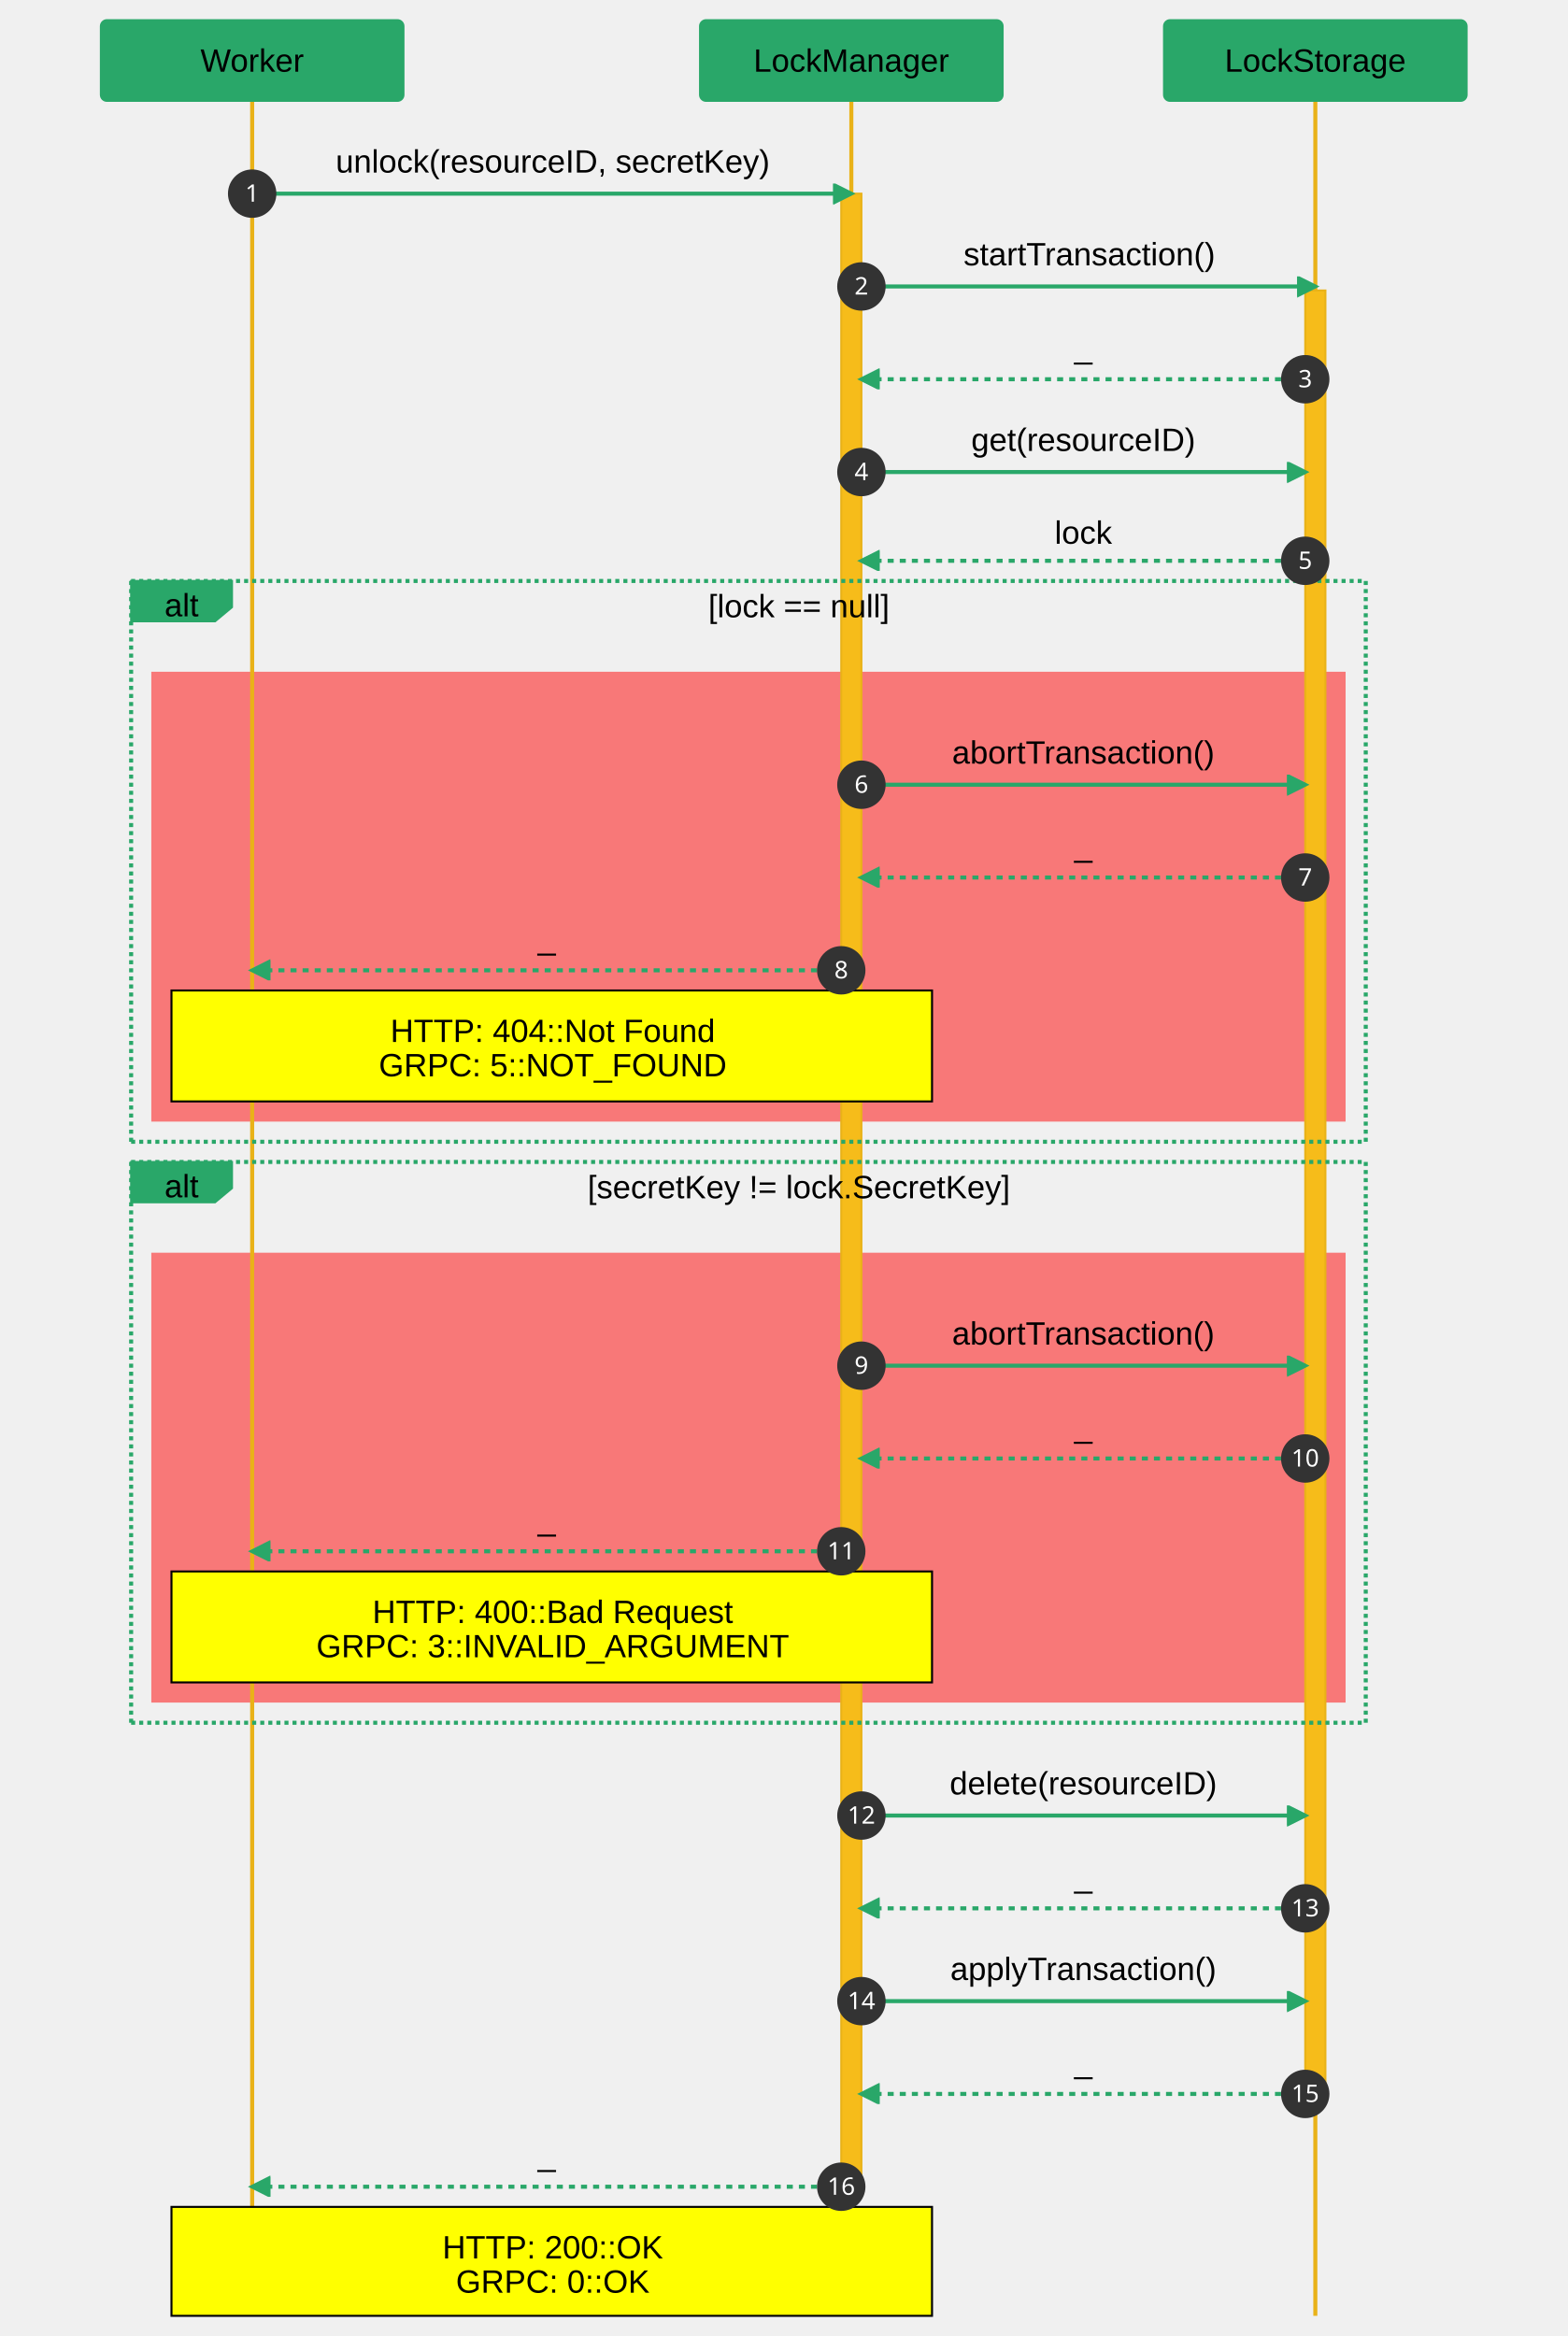
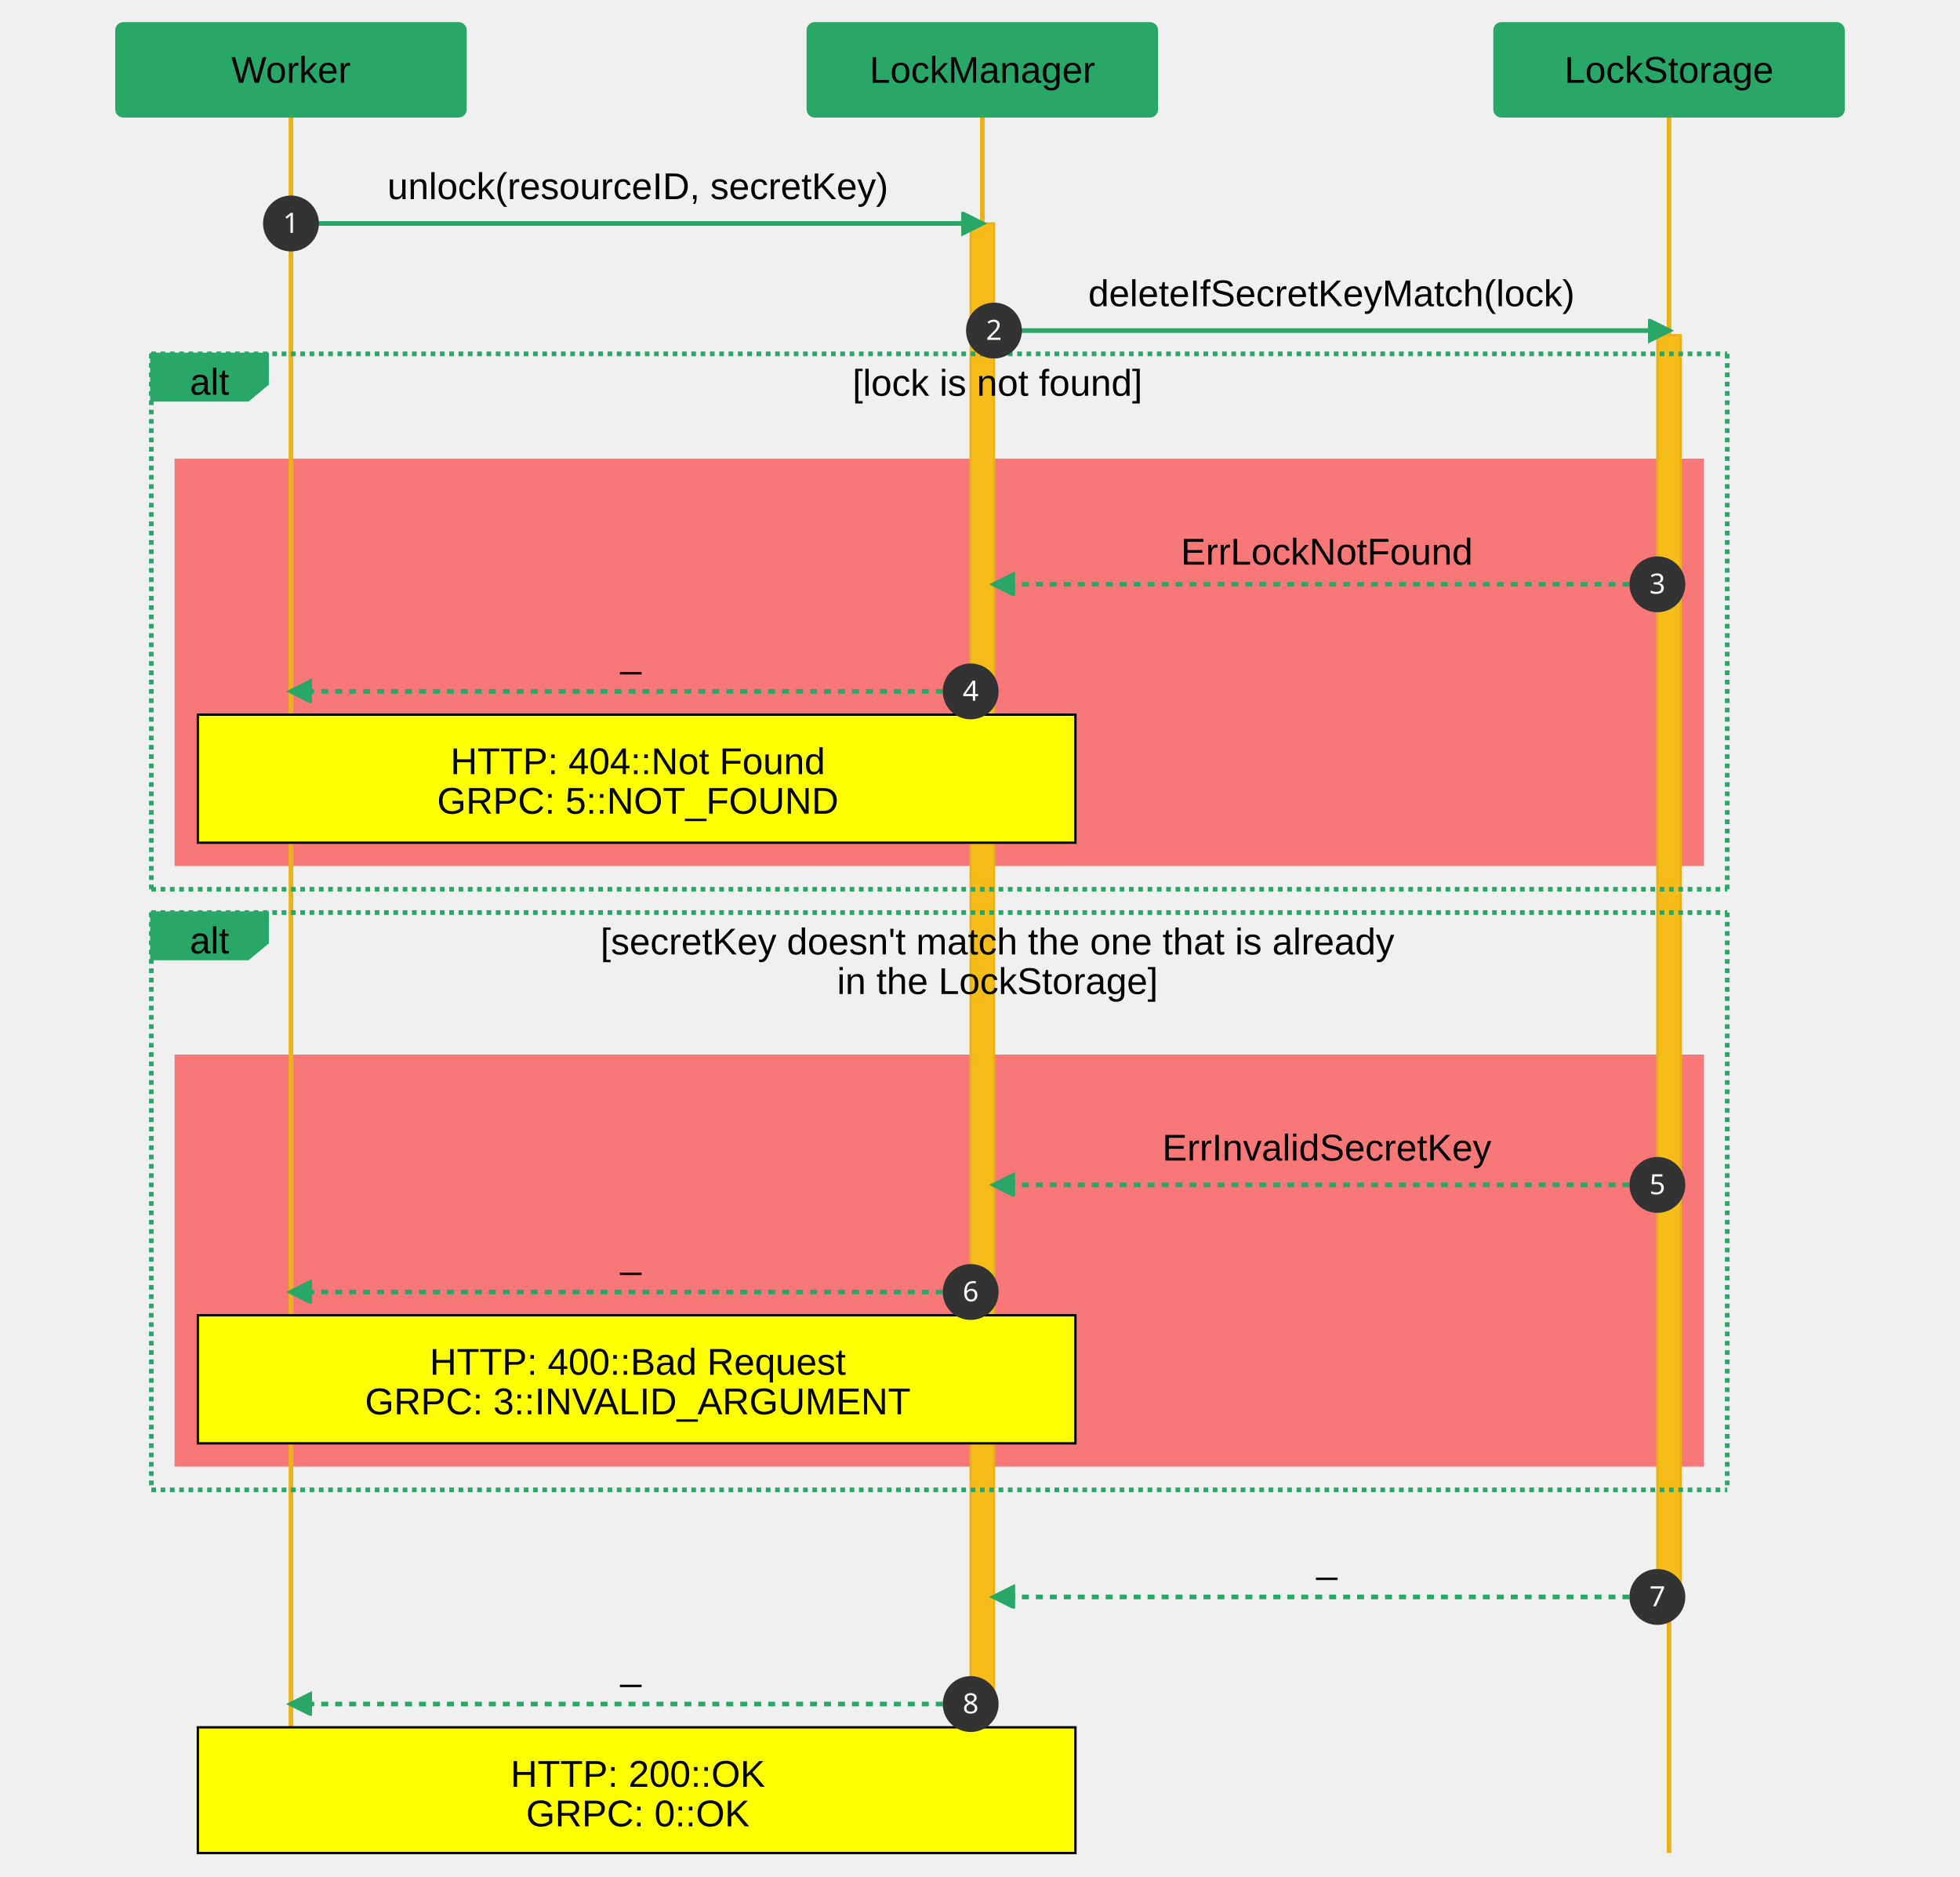
- <svg xmlns="http://www.w3.org/2000/svg" aria-roledescription="sequence" role="graphics-document document" viewBox="-50 -10 777 1158" style="max-width: 777px; background-color: white;" width="100%" id="my-svg">
-   <rect class="rect" height="223" width="592" fill="rgba(255, 0, 0, 0.5)" y="611" x="25" />
-   <rect class="rect" height="223" width="592" fill="rgba(255, 0, 0, 0.5)" y="323" x="25" />
+ <svg xmlns="http://www.w3.org/2000/svg" aria-roledescription="sequence" role="graphics-document document" viewBox="-50 -10 842 806" style="max-width: 842px; background-color: white;" width="100%" id="my-svg">
+   <rect class="rect" height="177" width="657" fill="rgba(255, 0, 0, 0.5)" y="443" x="25" />
+   <rect class="rect" height="175" width="657" fill="rgba(255, 0, 0, 0.5)" y="187" x="25" />
  <style>#my-svg{font-family:"trebuchet ms",verdana,arial,sans-serif;font-size:16px;fill:#333;}#my-svg .error-icon{fill:#552222;}#my-svg .error-text{fill:#552222;stroke:#552222;}#my-svg .edge-thickness-normal{stroke-width:2px;}#my-svg .edge-thickness-thick{stroke-width:3.5px;}#my-svg .edge-pattern-solid{stroke-dasharray:0;}#my-svg .edge-pattern-dashed{stroke-dasharray:3;}#my-svg .edge-pattern-dotted{stroke-dasharray:2;}#my-svg .marker{fill:#333333;stroke:#333333;}#my-svg .marker.cross{stroke:#333333;}#my-svg svg{font-family:"trebuchet ms",verdana,arial,sans-serif;font-size:16px;}#my-svg .actor{stroke:hsl(259.626, 59.777%, 87.902%);fill:#ECECFF;}#my-svg text.actor&gt;tspan{fill:black;stroke:none;}#my-svg .actor-line{stroke:grey;}#my-svg .messageLine0{stroke-width:1.5;stroke-dasharray:none;stroke:#333;}#my-svg .messageLine1{stroke-width:1.5;stroke-dasharray:2,2;stroke:#333;}#my-svg #arrowhead path{fill:#333;stroke:#333;}#my-svg .sequenceNumber{fill:white;}#my-svg #sequencenumber{fill:#333;}#my-svg #crosshead path{fill:#333;stroke:#333;}#my-svg .messageText{fill:#333;stroke:none;}#my-svg .labelBox{stroke:hsl(259.626, 59.777%, 87.902%);fill:#ECECFF;}#my-svg .labelText,#my-svg .labelText&gt;tspan{fill:black;stroke:none;}#my-svg .loopText,#my-svg .loopText&gt;tspan{fill:black;stroke:none;}#my-svg .loopLine{stroke-width:2px;stroke-dasharray:2,2;stroke:hsl(259.626, 59.777%, 87.902%);fill:hsl(259.626, 59.777%, 87.902%);}#my-svg .note{stroke:#aaaa33;fill:#fff5ad;}#my-svg .noteText,#my-svg .noteText&gt;tspan{fill:black;stroke:none;}#my-svg .activation0{fill:#f4f4f4;stroke:#666;}#my-svg .activation1{fill:#f4f4f4;stroke:#666;}#my-svg .activation2{fill:#f4f4f4;stroke:#666;}#my-svg .actorPopupMenu{position:absolute;}#my-svg .actorPopupMenuPanel{position:absolute;fill:#ECECFF;box-shadow:0px 8px 16px 0px rgba(0,0,0,0.2);filter:drop-shadow(3px 5px 2px rgb(0 0 0 / 0.4));}#my-svg .actor-man line{stroke:hsl(259.626, 59.777%, 87.902%);fill:#ECECFF;}#my-svg .actor-man circle,#my-svg line{stroke:hsl(259.626, 59.777%, 87.902%);fill:#ECECFF;stroke-width:2px;}#my-svg :root{--mermaid-font-family:"trebuchet ms",verdana,arial,sans-serif;}</style>
  <g />
  <defs>
    <symbol height="24" width="24" id="computer">
      <path d="M2 2v13h20v-13h-20zm18 11h-16v-9h16v9zm-10.228 6l.466-1h3.524l.467 1h-4.457zm14.228 3h-24l2-6h2.104l-1.33 4h18.45l-1.297-4h2.073l2 6zm-5-10h-14v-7h14v7z" transform="scale(.5)" />
    </symbol>
  </defs>
  <defs>
    <symbol clip-rule="evenodd" fill-rule="evenodd" id="database">
      <path d="M12.258.001l.256.004.255.005.253.008.251.01.249.012.247.015.246.016.242.019.241.02.239.023.236.024.233.027.231.028.229.031.225.032.223.034.22.036.217.038.214.04.211.041.208.043.205.045.201.046.198.048.194.05.191.051.187.053.183.054.18.056.175.057.172.059.168.06.163.061.16.063.155.064.15.066.074.033.073.033.071.034.07.034.069.035.068.035.067.035.066.035.064.036.064.036.062.036.06.036.06.037.058.037.058.037.055.038.055.038.053.038.052.038.051.039.05.039.048.039.047.039.045.04.044.04.043.04.041.04.04.041.039.041.037.041.036.041.034.041.033.042.032.042.03.042.029.042.027.042.026.043.024.043.023.043.021.043.02.043.018.044.017.043.015.044.013.044.012.044.011.045.009.044.007.045.006.045.004.045.002.045.001.045v17l-.001.045-.002.045-.004.045-.006.045-.007.045-.009.044-.011.045-.012.044-.013.044-.015.044-.017.043-.018.044-.02.043-.021.043-.023.043-.024.043-.026.043-.027.042-.029.042-.03.042-.032.042-.033.042-.034.041-.036.041-.037.041-.039.041-.04.041-.041.04-.043.04-.044.04-.045.04-.047.039-.048.039-.05.039-.051.039-.052.038-.053.038-.055.038-.055.038-.058.037-.058.037-.06.037-.06.036-.062.036-.064.036-.064.036-.066.035-.067.035-.068.035-.069.035-.07.034-.071.034-.073.033-.074.033-.15.066-.155.064-.16.063-.163.061-.168.06-.172.059-.175.057-.18.056-.183.054-.187.053-.191.051-.194.05-.198.048-.201.046-.205.045-.208.043-.211.041-.214.04-.217.038-.22.036-.223.034-.225.032-.229.031-.231.028-.233.027-.236.024-.239.023-.241.02-.242.019-.246.016-.247.015-.249.012-.251.01-.253.008-.255.005-.256.004-.258.001-.258-.001-.256-.004-.255-.005-.253-.008-.251-.01-.249-.012-.247-.015-.245-.016-.243-.019-.241-.02-.238-.023-.236-.024-.234-.027-.231-.028-.228-.031-.226-.032-.223-.034-.22-.036-.217-.038-.214-.04-.211-.041-.208-.043-.204-.045-.201-.046-.198-.048-.195-.05-.19-.051-.187-.053-.184-.054-.179-.056-.176-.057-.172-.059-.167-.06-.164-.061-.159-.063-.155-.064-.151-.066-.074-.033-.072-.033-.072-.034-.07-.034-.069-.035-.068-.035-.067-.035-.066-.035-.064-.036-.063-.036-.062-.036-.061-.036-.06-.037-.058-.037-.057-.037-.056-.038-.055-.038-.053-.038-.052-.038-.051-.039-.049-.039-.049-.039-.046-.039-.046-.04-.044-.04-.043-.04-.041-.04-.04-.041-.039-.041-.037-.041-.036-.041-.034-.041-.033-.042-.032-.042-.03-.042-.029-.042-.027-.042-.026-.043-.024-.043-.023-.043-.021-.043-.02-.043-.018-.044-.017-.043-.015-.044-.013-.044-.012-.044-.011-.045-.009-.044-.007-.045-.006-.045-.004-.045-.002-.045-.001-.045v-17l.001-.045.002-.045.004-.045.006-.045.007-.045.009-.044.011-.045.012-.044.013-.044.015-.044.017-.043.018-.044.02-.043.021-.043.023-.043.024-.043.026-.043.027-.042.029-.042.03-.042.032-.042.033-.042.034-.041.036-.041.037-.041.039-.041.04-.041.041-.04.043-.04.044-.04.046-.04.046-.039.049-.039.049-.039.051-.039.052-.038.053-.038.055-.038.056-.038.057-.037.058-.037.06-.037.061-.036.062-.036.063-.036.064-.036.066-.035.067-.035.068-.035.069-.035.07-.034.072-.034.072-.033.074-.033.151-.066.155-.064.159-.063.164-.061.167-.06.172-.059.176-.057.179-.056.184-.054.187-.053.19-.051.195-.05.198-.048.201-.046.204-.045.208-.043.211-.041.214-.04.217-.038.22-.036.223-.034.226-.032.228-.031.231-.028.234-.027.236-.024.238-.023.241-.02.243-.019.245-.016.247-.015.249-.012.251-.01.253-.008.255-.005.256-.004.258-.001.258.001zm-9.258 20.499v.01l.001.021.003.021.004.022.005.021.006.022.007.022.009.023.01.022.011.023.012.023.013.023.015.023.016.024.017.023.018.024.019.024.021.024.022.025.023.024.024.025.052.049.056.05.061.051.066.051.07.051.075.051.079.052.084.052.088.052.092.052.097.052.102.051.105.052.11.052.114.051.119.051.123.051.127.05.131.05.135.05.139.048.144.049.147.047.152.047.155.047.16.045.163.045.167.043.171.043.176.041.178.041.183.039.187.039.19.037.194.035.197.035.202.033.204.031.209.03.212.029.216.027.219.025.222.024.226.021.23.02.233.018.236.016.24.015.243.012.246.01.249.008.253.005.256.004.259.001.26-.001.257-.004.254-.005.25-.008.247-.011.244-.012.241-.014.237-.016.233-.018.231-.021.226-.021.224-.024.22-.026.216-.027.212-.028.21-.031.205-.031.202-.034.198-.034.194-.036.191-.037.187-.039.183-.04.179-.04.175-.042.172-.043.168-.044.163-.045.16-.046.155-.046.152-.047.148-.048.143-.049.139-.049.136-.05.131-.05.126-.05.123-.051.118-.052.114-.051.11-.052.106-.052.101-.052.096-.052.092-.052.088-.053.083-.051.079-.052.074-.052.07-.051.065-.051.06-.051.056-.05.051-.05.023-.024.023-.025.021-.024.02-.024.019-.024.018-.024.017-.024.015-.023.014-.024.013-.023.012-.023.01-.023.01-.022.008-.022.006-.022.006-.022.004-.022.004-.021.001-.021.001-.021v-4.127l-.077.055-.08.053-.083.054-.085.053-.087.052-.09.052-.093.051-.095.05-.097.05-.1.049-.102.049-.105.048-.106.047-.109.047-.111.046-.114.045-.115.045-.118.044-.12.043-.122.042-.124.042-.126.041-.128.04-.13.04-.132.038-.134.038-.135.037-.138.037-.139.035-.142.035-.143.034-.144.033-.147.032-.148.031-.15.03-.151.03-.153.029-.154.027-.156.027-.158.026-.159.025-.161.024-.162.023-.163.022-.165.021-.166.02-.167.019-.169.018-.169.017-.171.016-.173.015-.173.014-.175.013-.175.012-.177.011-.178.01-.179.008-.179.008-.181.006-.182.005-.182.004-.184.003-.184.002h-.37l-.184-.002-.184-.003-.182-.004-.182-.005-.181-.006-.179-.008-.179-.008-.178-.01-.176-.011-.176-.012-.175-.013-.173-.014-.172-.015-.171-.016-.17-.017-.169-.018-.167-.019-.166-.02-.165-.021-.163-.022-.162-.023-.161-.024-.159-.025-.157-.026-.156-.027-.155-.027-.153-.029-.151-.03-.15-.03-.148-.031-.146-.032-.145-.033-.143-.034-.141-.035-.14-.035-.137-.037-.136-.037-.134-.038-.132-.038-.13-.04-.128-.04-.126-.041-.124-.042-.122-.042-.12-.044-.117-.043-.116-.045-.113-.045-.112-.046-.109-.047-.106-.047-.105-.048-.102-.049-.1-.049-.097-.05-.095-.05-.093-.052-.09-.051-.087-.052-.085-.053-.083-.054-.08-.054-.077-.054v4.127zm0-5.654v.011l.001.021.003.021.004.021.005.022.006.022.007.022.009.022.01.022.011.023.012.023.013.023.015.024.016.023.017.024.018.024.019.024.021.024.022.024.023.025.024.024.052.05.056.05.061.05.066.051.07.051.075.052.079.051.084.052.088.052.092.052.097.052.102.052.105.052.11.051.114.051.119.052.123.05.127.051.131.05.135.049.139.049.144.048.147.048.152.047.155.046.16.045.163.045.167.044.171.042.176.042.178.04.183.04.187.038.19.037.194.036.197.034.202.033.204.032.209.03.212.028.216.027.219.025.222.024.226.022.23.02.233.018.236.016.24.014.243.012.246.01.249.008.253.006.256.003.259.001.26-.001.257-.003.254-.006.25-.008.247-.01.244-.012.241-.015.237-.016.233-.018.231-.02.226-.022.224-.024.22-.025.216-.027.212-.029.21-.03.205-.032.202-.033.198-.035.194-.036.191-.037.187-.039.183-.039.179-.041.175-.042.172-.043.168-.044.163-.045.16-.045.155-.047.152-.047.148-.048.143-.048.139-.05.136-.049.131-.05.126-.051.123-.051.118-.051.114-.052.11-.052.106-.052.101-.052.096-.052.092-.052.088-.052.083-.052.079-.052.074-.051.07-.052.065-.051.06-.05.056-.051.051-.049.023-.025.023-.024.021-.025.02-.024.019-.024.018-.024.017-.024.015-.023.014-.023.013-.024.012-.022.01-.023.01-.023.008-.022.006-.022.006-.022.004-.021.004-.022.001-.021.001-.021v-4.139l-.077.054-.08.054-.083.054-.085.052-.087.053-.09.051-.093.051-.095.051-.097.05-.1.049-.102.049-.105.048-.106.047-.109.047-.111.046-.114.045-.115.044-.118.044-.12.044-.122.042-.124.042-.126.041-.128.04-.13.039-.132.039-.134.038-.135.037-.138.036-.139.036-.142.035-.143.033-.144.033-.147.033-.148.031-.15.03-.151.03-.153.028-.154.028-.156.027-.158.026-.159.025-.161.024-.162.023-.163.022-.165.021-.166.02-.167.019-.169.018-.169.017-.171.016-.173.015-.173.014-.175.013-.175.012-.177.011-.178.009-.179.009-.179.007-.181.007-.182.005-.182.004-.184.003-.184.002h-.37l-.184-.002-.184-.003-.182-.004-.182-.005-.181-.007-.179-.007-.179-.009-.178-.009-.176-.011-.176-.012-.175-.013-.173-.014-.172-.015-.171-.016-.17-.017-.169-.018-.167-.019-.166-.02-.165-.021-.163-.022-.162-.023-.161-.024-.159-.025-.157-.026-.156-.027-.155-.028-.153-.028-.151-.03-.15-.03-.148-.031-.146-.033-.145-.033-.143-.033-.141-.035-.14-.036-.137-.036-.136-.037-.134-.038-.132-.039-.13-.039-.128-.04-.126-.041-.124-.042-.122-.043-.12-.043-.117-.044-.116-.044-.113-.046-.112-.046-.109-.046-.106-.047-.105-.048-.102-.049-.1-.049-.097-.05-.095-.051-.093-.051-.09-.051-.087-.053-.085-.052-.083-.054-.08-.054-.077-.054v4.139zm0-5.666v.011l.001.02.003.022.004.021.005.022.006.021.007.022.009.023.01.022.011.023.012.023.013.023.015.023.016.024.017.024.018.023.019.024.021.025.022.024.023.024.024.025.052.05.056.05.061.05.066.051.07.051.075.052.079.051.084.052.088.052.092.052.097.052.102.052.105.051.11.052.114.051.119.051.123.051.127.05.131.05.135.05.139.049.144.048.147.048.152.047.155.046.16.045.163.045.167.043.171.043.176.042.178.04.183.04.187.038.19.037.194.036.197.034.202.033.204.032.209.03.212.028.216.027.219.025.222.024.226.021.23.02.233.018.236.017.24.014.243.012.246.01.249.008.253.006.256.003.259.001.26-.001.257-.003.254-.006.25-.008.247-.01.244-.013.241-.014.237-.016.233-.018.231-.02.226-.022.224-.024.22-.025.216-.027.212-.029.21-.03.205-.032.202-.033.198-.035.194-.036.191-.037.187-.039.183-.039.179-.041.175-.042.172-.043.168-.044.163-.045.16-.045.155-.047.152-.047.148-.048.143-.049.139-.049.136-.049.131-.051.126-.05.123-.051.118-.052.114-.051.11-.052.106-.052.101-.052.096-.052.092-.052.088-.052.083-.052.079-.052.074-.052.07-.051.065-.051.06-.051.056-.05.051-.049.023-.025.023-.025.021-.024.02-.024.019-.024.018-.024.017-.024.015-.023.014-.024.013-.023.012-.023.01-.022.01-.023.008-.022.006-.022.006-.022.004-.022.004-.021.001-.021.001-.021v-4.153l-.077.054-.08.054-.083.053-.085.053-.087.053-.09.051-.093.051-.095.051-.097.05-.1.049-.102.048-.105.048-.106.048-.109.046-.111.046-.114.046-.115.044-.118.044-.12.043-.122.043-.124.042-.126.041-.128.04-.13.039-.132.039-.134.038-.135.037-.138.036-.139.036-.142.034-.143.034-.144.033-.147.032-.148.032-.15.03-.151.03-.153.028-.154.028-.156.027-.158.026-.159.024-.161.024-.162.023-.163.023-.165.021-.166.02-.167.019-.169.018-.169.017-.171.016-.173.015-.173.014-.175.013-.175.012-.177.01-.178.01-.179.009-.179.007-.181.006-.182.006-.182.004-.184.003-.184.001-.185.001-.185-.001-.184-.001-.184-.003-.182-.004-.182-.006-.181-.006-.179-.007-.179-.009-.178-.01-.176-.01-.176-.012-.175-.013-.173-.014-.172-.015-.171-.016-.17-.017-.169-.018-.167-.019-.166-.02-.165-.021-.163-.023-.162-.023-.161-.024-.159-.024-.157-.026-.156-.027-.155-.028-.153-.028-.151-.03-.15-.03-.148-.032-.146-.032-.145-.033-.143-.034-.141-.034-.14-.036-.137-.036-.136-.037-.134-.038-.132-.039-.13-.039-.128-.041-.126-.041-.124-.041-.122-.043-.12-.043-.117-.044-.116-.044-.113-.046-.112-.046-.109-.046-.106-.048-.105-.048-.102-.048-.1-.05-.097-.049-.095-.051-.093-.051-.09-.052-.087-.052-.085-.053-.083-.053-.08-.054-.077-.054v4.153zm8.74-8.179l-.257.004-.254.005-.25.008-.247.011-.244.012-.241.014-.237.016-.233.018-.231.021-.226.022-.224.023-.22.026-.216.027-.212.028-.21.031-.205.032-.202.033-.198.034-.194.036-.191.038-.187.038-.183.04-.179.041-.175.042-.172.043-.168.043-.163.045-.16.046-.155.046-.152.048-.148.048-.143.048-.139.049-.136.05-.131.05-.126.051-.123.051-.118.051-.114.052-.11.052-.106.052-.101.052-.096.052-.092.052-.088.052-.083.052-.079.052-.074.051-.07.052-.065.051-.06.05-.056.05-.051.05-.023.025-.023.024-.021.024-.02.025-.019.024-.018.024-.017.023-.015.024-.014.023-.013.023-.012.023-.01.023-.01.022-.008.022-.006.023-.006.021-.004.022-.004.021-.001.021-.001.021.001.021.001.021.004.021.004.022.006.021.006.023.008.022.01.022.01.023.012.023.013.023.014.023.015.024.017.023.018.024.019.024.02.025.021.024.023.024.023.025.051.05.056.05.06.05.065.051.07.052.074.051.079.052.083.052.088.052.092.052.096.052.101.052.106.052.11.052.114.052.118.051.123.051.126.051.131.05.136.05.139.049.143.048.148.048.152.048.155.046.16.046.163.045.168.043.172.043.175.042.179.041.183.04.187.038.191.038.194.036.198.034.202.033.205.032.21.031.212.028.216.027.22.026.224.023.226.022.231.021.233.018.237.016.241.014.244.012.247.011.25.008.254.005.257.004.26.001.26-.001.257-.004.254-.005.25-.008.247-.011.244-.012.241-.014.237-.016.233-.018.231-.021.226-.022.224-.023.22-.026.216-.027.212-.028.21-.031.205-.032.202-.033.198-.034.194-.036.191-.038.187-.038.183-.04.179-.041.175-.042.172-.043.168-.043.163-.045.16-.046.155-.046.152-.048.148-.048.143-.048.139-.049.136-.05.131-.05.126-.051.123-.051.118-.051.114-.052.11-.052.106-.052.101-.052.096-.052.092-.052.088-.052.083-.052.079-.052.074-.051.07-.052.065-.051.06-.05.056-.05.051-.05.023-.025.023-.024.021-.024.02-.025.019-.024.018-.024.017-.023.015-.024.014-.023.013-.023.012-.023.01-.023.01-.022.008-.022.006-.023.006-.021.004-.022.004-.021.001-.021.001-.021-.001-.021-.001-.021-.004-.021-.004-.022-.006-.021-.006-.023-.008-.022-.01-.022-.01-.023-.012-.023-.013-.023-.014-.023-.015-.024-.017-.023-.018-.024-.019-.024-.02-.025-.021-.024-.023-.024-.023-.025-.051-.05-.056-.05-.06-.05-.065-.051-.07-.052-.074-.051-.079-.052-.083-.052-.088-.052-.092-.052-.096-.052-.101-.052-.106-.052-.11-.052-.114-.052-.118-.051-.123-.051-.126-.051-.131-.05-.136-.05-.139-.049-.143-.048-.148-.048-.152-.048-.155-.046-.16-.046-.163-.045-.168-.043-.172-.043-.175-.042-.179-.041-.183-.04-.187-.038-.191-.038-.194-.036-.198-.034-.202-.033-.205-.032-.21-.031-.212-.028-.216-.027-.22-.026-.224-.023-.226-.022-.231-.021-.233-.018-.237-.016-.241-.014-.244-.012-.247-.011-.25-.008-.254-.005-.257-.004-.26-.001-.26.001z" transform="scale(.5)" />
    </symbol>
  </defs>
  <defs>
    <symbol height="24" width="24" id="clock">
      <path d="M12 2c5.514 0 10 4.486 10 10s-4.486 10-10 10-10-4.486-10-10 4.486-10 10-10zm0-2c-6.627 0-12 5.373-12 12s5.373 12 12 12 12-5.373 12-12-5.373-12-12-12zm5.848 12.459c.202.038.202.333.001.372-1.907.361-6.045 1.111-6.547 1.111-.719 0-1.301-.582-1.301-1.301 0-.512.77-5.447 1.125-7.445.034-.192.312-.181.343.014l.985 6.238 5.394 1.011z" transform="scale(.5)" />
    </symbol>
  </defs>
  <g>
-     <line stroke="#999" stroke-width="0.5px" class="actor-line" y2="1138" x2="75" y1="5" x1="75" id="actor0" />
+     <line stroke="#999" stroke-width="0.5px" class="actor-line" y2="786" x2="75" y1="5" x1="75" id="actor0" />
    <g id="root-0">
      <rect class="actor" ry="3" rx="3" height="40" width="150" stroke="#666" fill="#eaeaea" y="0" x="0" />
      <text style="text-anchor: middle; font-size: 16px; font-weight: 400;" class="actor" alignment-baseline="central" dominant-baseline="central" y="20" x="75">
        <tspan dy="0" x="75">Worker</tspan>
      </text>
    </g>
  </g>
  <g>
-     <line stroke="#999" stroke-width="0.5px" class="actor-line" y2="1138" x2="372" y1="5" x1="372" id="actor1" />
+     <line stroke="#999" stroke-width="0.5px" class="actor-line" y2="786" x2="372" y1="5" x1="372" id="actor1" />
    <g id="root-1">
      <rect class="actor" ry="3" rx="3" height="40" width="150" stroke="#666" fill="#eaeaea" y="0" x="297" />
      <text style="text-anchor: middle; font-size: 16px; font-weight: 400;" class="actor" alignment-baseline="central" dominant-baseline="central" y="20" x="372">
        <tspan dy="0" x="372">LockManager</tspan>
      </text>
    </g>
  </g>
  <g>
-     <line stroke="#999" stroke-width="0.5px" class="actor-line" y2="1138" x2="602" y1="5" x1="602" id="actor2" />
+     <line stroke="#999" stroke-width="0.5px" class="actor-line" y2="786" x2="667" y1="5" x1="667" id="actor2" />
    <g id="root-2">
-       <rect class="actor" ry="3" rx="3" height="40" width="150" stroke="#666" fill="#eaeaea" y="0" x="527" />
-       <text style="text-anchor: middle; font-size: 16px; font-weight: 400;" class="actor" alignment-baseline="central" dominant-baseline="central" y="20" x="602">
-         <tspan dy="0" x="602">LockStorage</tspan>
+       <rect class="actor" ry="3" rx="3" height="40" width="150" stroke="#666" fill="#eaeaea" y="0" x="592" />
+       <text style="text-anchor: middle; font-size: 16px; font-weight: 400;" class="actor" alignment-baseline="central" dominant-baseline="central" y="20" x="667">
+         <tspan dy="0" x="667">LockStorage</tspan>
      </text>
    </g>
  </g>
  <defs>
    <marker orient="auto" markerHeight="12" markerWidth="12" markerUnits="userSpaceOnUse" refY="5" refX="9" id="arrowhead">
      <path d="M 0 0 L 10 5 L 0 10 z" />
    </marker>
  </defs>
  <defs>
    <marker refY="5" refX="4" orient="auto" markerHeight="8" markerWidth="15" id="crosshead">
      <path style="stroke-dasharray: 0, 0;" d="M 1,2 L 6,7 M 6,2 L 1,7" stroke-width="1pt" stroke="#000000" fill="none" />
    </marker>
  </defs>
  <defs>
    <marker orient="auto" markerHeight="28" markerWidth="20" refY="7" refX="18" id="filled-head">
      <path d="M 18,7 L9,13 L14,7 L9,1 Z" />
    </marker>
  </defs>
  <defs>
    <marker orient="auto" markerHeight="40" markerWidth="60" refY="15" refX="15" id="sequencenumber">
      <circle r="6" cy="15" cx="15" />
    </marker>
  </defs>
  <g>
-     <rect class="activation0" ry="0" rx="0" height="988" width="10" stroke="#666" fill="#EDF2AE" y="86" x="367" />
-   </g>
-   <g>
-     <rect class="activation0" ry="0" rx="0" height="894" width="10" stroke="#666" fill="#EDF2AE" y="134" x="597" />
-   </g>
-   <g>
-     <rect class="note" ry="0" rx="0" height="55" width="377" stroke="#666" fill="#EDF2AE" y="481" x="35" />
-     <text style="font-size: 16px; font-weight: 400;" dy="1em" class="noteText" alignment-baseline="middle" dominant-baseline="middle" text-anchor="middle" y="486" x="224">
+     <rect class="activation0" ry="0" rx="0" height="636" width="10" stroke="#666" fill="#EDF2AE" y="86" x="367" />
+   </g>
+   <g>
+     <rect class="activation0" ry="0" rx="0" height="542" width="10" stroke="#666" fill="#EDF2AE" y="134" x="662" />
+   </g>
+   <g>
+     <rect class="note" ry="0" rx="0" height="55" width="377" stroke="#666" fill="#EDF2AE" y="297" x="35" />
+     <text style="font-size: 16px; font-weight: 400;" dy="1em" class="noteText" alignment-baseline="middle" dominant-baseline="middle" text-anchor="middle" y="302" x="224">
      <tspan x="224">HTTP: 404::Not Found</tspan>
    </text>
-     <text style="font-size: 16px; font-weight: 400;" dy="1em" class="noteText" alignment-baseline="middle" dominant-baseline="middle" text-anchor="middle" y="503" x="224">
+     <text style="font-size: 16px; font-weight: 400;" dy="1em" class="noteText" alignment-baseline="middle" dominant-baseline="middle" text-anchor="middle" y="319" x="224">
      <tspan x="224">GRPC: 5::NOT_FOUND</tspan>
    </text>
  </g>
  <g>
-     <line class="loopLine" y2="278" x2="627" y1="278" x1="15" />
-     <line class="loopLine" y2="556" x2="627" y1="278" x1="627" />
-     <line class="loopLine" y2="556" x2="627" y1="556" x1="15" />
-     <line class="loopLine" y2="556" x2="15" y1="278" x1="15" />
-     <polygon class="labelBox" points="15,278 65,278 65,291 56.6,298 15,298" />
-     <text style="font-size: 16px; font-weight: 400;" class="labelText" alignment-baseline="middle" dominant-baseline="middle" text-anchor="middle" y="291" x="40">alt</text>
-     <text style="font-size: 16px; font-weight: 400;" class="loopText" text-anchor="middle" y="296" x="346">
-       <tspan x="346">[lock == null]</tspan>
-     </text>
-   </g>
-   <g>
-     <rect class="note" ry="0" rx="0" height="55" width="377" stroke="#666" fill="#EDF2AE" y="769" x="35" />
-     <text style="font-size: 16px; font-weight: 400;" dy="1em" class="noteText" alignment-baseline="middle" dominant-baseline="middle" text-anchor="middle" y="774" x="224">
+     <line class="loopLine" y2="142" x2="692" y1="142" x1="15" />
+     <line class="loopLine" y2="372" x2="692" y1="142" x1="692" />
+     <line class="loopLine" y2="372" x2="692" y1="372" x1="15" />
+     <line class="loopLine" y2="372" x2="15" y1="142" x1="15" />
+     <polygon class="labelBox" points="15,142 65,142 65,155 56.6,162 15,162" />
+     <text style="font-size: 16px; font-weight: 400;" class="labelText" alignment-baseline="middle" dominant-baseline="middle" text-anchor="middle" y="155" x="40">alt</text>
+     <text style="font-size: 16px; font-weight: 400;" class="loopText" text-anchor="middle" y="160" x="378.5">
+       <tspan x="378.5">[lock is not found]</tspan>
+     </text>
+   </g>
+   <g>
+     <rect class="note" ry="0" rx="0" height="55" width="377" stroke="#666" fill="#EDF2AE" y="555" x="35" />
+     <text style="font-size: 16px; font-weight: 400;" dy="1em" class="noteText" alignment-baseline="middle" dominant-baseline="middle" text-anchor="middle" y="560" x="224">
      <tspan x="224">HTTP: 400::Bad Request</tspan>
    </text>
-     <text style="font-size: 16px; font-weight: 400;" dy="1em" class="noteText" alignment-baseline="middle" dominant-baseline="middle" text-anchor="middle" y="791" x="224">
+     <text style="font-size: 16px; font-weight: 400;" dy="1em" class="noteText" alignment-baseline="middle" dominant-baseline="middle" text-anchor="middle" y="577" x="224">
      <tspan x="224">GRPC: 3::INVALID_ARGUMENT</tspan>
    </text>
  </g>
  <g>
-     <line class="loopLine" y2="566" x2="627" y1="566" x1="15" />
-     <line class="loopLine" y2="844" x2="627" y1="566" x1="627" />
-     <line class="loopLine" y2="844" x2="627" y1="844" x1="15" />
-     <line class="loopLine" y2="844" x2="15" y1="566" x1="15" />
-     <polygon class="labelBox" points="15,566 65,566 65,579 56.6,586 15,586" />
-     <text style="font-size: 16px; font-weight: 400;" class="labelText" alignment-baseline="middle" dominant-baseline="middle" text-anchor="middle" y="579" x="40">alt</text>
-     <text style="font-size: 16px; font-weight: 400;" class="loopText" text-anchor="middle" y="584" x="346">
-       <tspan x="346">[secretKey != lock.SecretKey]</tspan>
-     </text>
-   </g>
-   <g>
-     <rect class="note" ry="0" rx="0" height="54" width="377" stroke="#666" fill="#EDF2AE" y="1084" x="35" />
-     <text style="font-size: 16px; font-weight: 400;" dy="1em" class="noteText" alignment-baseline="middle" dominant-baseline="middle" text-anchor="middle" y="1089" x="224">
+     <line class="loopLine" y2="382" x2="692" y1="382" x1="15" />
+     <line class="loopLine" y2="630" x2="692" y1="382" x1="692" />
+     <line class="loopLine" y2="630" x2="692" y1="630" x1="15" />
+     <line class="loopLine" y2="630" x2="15" y1="382" x1="15" />
+     <polygon class="labelBox" points="15,382 65,382 65,395 56.6,402 15,402" />
+     <text style="font-size: 16px; font-weight: 400;" class="labelText" alignment-baseline="middle" dominant-baseline="middle" text-anchor="middle" y="395" x="40">alt</text>
+     <text style="font-size: 16px; font-weight: 400;" class="loopText" text-anchor="middle" y="400" x="378.5">
+       <tspan x="378.5">[secretKey doesn't match the one that is already</tspan>
+     </text>
+     <text style="font-size: 16px; font-weight: 400;" class="loopText" text-anchor="middle" y="417" x="378.5">
+       <tspan x="378.5">in the LockStorage]</tspan>
+     </text>
+   </g>
+   <g>
+     <rect class="note" ry="0" rx="0" height="54" width="377" stroke="#666" fill="#EDF2AE" y="732" x="35" />
+     <text style="font-size: 16px; font-weight: 400;" dy="1em" class="noteText" alignment-baseline="middle" dominant-baseline="middle" text-anchor="middle" y="737" x="224">
      <tspan x="224">HTTP: 200::OK</tspan>
    </text>
-     <text style="font-size: 16px; font-weight: 400;" dy="1em" class="noteText" alignment-baseline="middle" dominant-baseline="middle" text-anchor="middle" y="1106" x="224">
+     <text style="font-size: 16px; font-weight: 400;" dy="1em" class="noteText" alignment-baseline="middle" dominant-baseline="middle" text-anchor="middle" y="754" x="224">
      <tspan x="224">GRPC: 0::OK</tspan>
    </text>
  </g>
  <text style="font-size: 16px; font-weight: 400;" dy="1em" class="messageText" alignment-baseline="middle" dominant-baseline="middle" text-anchor="middle" y="55" x="224">unlock(resourceID, secretKey)</text>
  <line style="fill: none;" marker-start="url(#sequencenumber)" marker-end="url(#arrowhead)" stroke="none" stroke-width="2" class="messageLine0" y2="86" x2="372" y1="86" x1="75" />
  <text class="sequenceNumber" text-anchor="middle" font-size="12px" font-family="sans-serif" y="90" x="75">1</text>
-   <text style="font-size: 16px; font-weight: 400;" dy="1em" class="messageText" alignment-baseline="middle" dominant-baseline="middle" text-anchor="middle" y="101" x="490">startTransaction()</text>
-   <line style="fill: none;" marker-start="url(#sequencenumber)" marker-end="url(#arrowhead)" stroke="none" stroke-width="2" class="messageLine0" y2="132" x2="602" y1="132" x1="377" />
+   <text style="font-size: 16px; font-weight: 400;" dy="1em" class="messageText" alignment-baseline="middle" dominant-baseline="middle" text-anchor="middle" y="101" x="522">deleteIfSecretKeyMatch(lock)</text>
+   <line style="fill: none;" marker-start="url(#sequencenumber)" marker-end="url(#arrowhead)" stroke="none" stroke-width="2" class="messageLine0" y2="132" x2="667" y1="132" x1="377" />
  <text class="sequenceNumber" text-anchor="middle" font-size="12px" font-family="sans-serif" y="136" x="377">2</text>
-   <text style="font-size: 16px; font-weight: 400;" dy="1em" class="messageText" alignment-baseline="middle" dominant-baseline="middle" text-anchor="middle" y="147" x="487">_</text>
-   <line style="stroke-dasharray: 3, 3; fill: none;" marker-start="url(#sequencenumber)" marker-end="url(#arrowhead)" stroke="none" stroke-width="2" class="messageLine1" y2="178" x2="377" y1="178" x1="597" />
-   <text class="sequenceNumber" text-anchor="middle" font-size="12px" font-family="sans-serif" y="182" x="597">3</text>
-   <text style="font-size: 16px; font-weight: 400;" dy="1em" class="messageText" alignment-baseline="middle" dominant-baseline="middle" text-anchor="middle" y="193" x="487">get(resourceID)</text>
-   <line style="fill: none;" marker-start="url(#sequencenumber)" marker-end="url(#arrowhead)" stroke="none" stroke-width="2" class="messageLine0" y2="224" x2="597" y1="224" x1="377" />
-   <text class="sequenceNumber" text-anchor="middle" font-size="12px" font-family="sans-serif" y="228" x="377">4</text>
-   <text style="font-size: 16px; font-weight: 400;" dy="1em" class="messageText" alignment-baseline="middle" dominant-baseline="middle" text-anchor="middle" y="239" x="487">lock</text>
-   <line style="stroke-dasharray: 3, 3; fill: none;" marker-start="url(#sequencenumber)" marker-end="url(#arrowhead)" stroke="none" stroke-width="2" class="messageLine1" y2="268" x2="377" y1="268" x1="597" />
-   <text class="sequenceNumber" text-anchor="middle" font-size="12px" font-family="sans-serif" y="272" x="597">5</text>
-   <text style="font-size: 16px; font-weight: 400;" dy="1em" class="messageText" alignment-baseline="middle" dominant-baseline="middle" text-anchor="middle" y="348" x="487">abortTransaction()</text>
-   <line style="fill: none;" marker-start="url(#sequencenumber)" marker-end="url(#arrowhead)" stroke="none" stroke-width="2" class="messageLine0" y2="379" x2="597" y1="379" x1="377" />
-   <text class="sequenceNumber" text-anchor="middle" font-size="12px" font-family="sans-serif" y="383" x="377">6</text>
-   <text style="font-size: 16px; font-weight: 400;" dy="1em" class="messageText" alignment-baseline="middle" dominant-baseline="middle" text-anchor="middle" y="394" x="487">_</text>
-   <line style="stroke-dasharray: 3, 3; fill: none;" marker-start="url(#sequencenumber)" marker-end="url(#arrowhead)" stroke="none" stroke-width="2" class="messageLine1" y2="425" x2="377" y1="425" x1="597" />
-   <text class="sequenceNumber" text-anchor="middle" font-size="12px" font-family="sans-serif" y="429" x="597">7</text>
-   <text style="font-size: 16px; font-weight: 400;" dy="1em" class="messageText" alignment-baseline="middle" dominant-baseline="middle" text-anchor="middle" y="440" x="221">_</text>
-   <line style="stroke-dasharray: 3, 3; fill: none;" marker-start="url(#sequencenumber)" marker-end="url(#arrowhead)" stroke="none" stroke-width="2" class="messageLine1" y2="471" x2="75" y1="471" x1="367" />
-   <text class="sequenceNumber" text-anchor="middle" font-size="12px" font-family="sans-serif" y="475" x="367">8</text>
-   <text style="font-size: 16px; font-weight: 400;" dy="1em" class="messageText" alignment-baseline="middle" dominant-baseline="middle" text-anchor="middle" y="636" x="487">abortTransaction()</text>
-   <line style="fill: none;" marker-start="url(#sequencenumber)" marker-end="url(#arrowhead)" stroke="none" stroke-width="2" class="messageLine0" y2="667" x2="597" y1="667" x1="377" />
-   <text class="sequenceNumber" text-anchor="middle" font-size="12px" font-family="sans-serif" y="671" x="377">9</text>
-   <text style="font-size: 16px; font-weight: 400;" dy="1em" class="messageText" alignment-baseline="middle" dominant-baseline="middle" text-anchor="middle" y="682" x="487">_</text>
-   <line style="stroke-dasharray: 3, 3; fill: none;" marker-start="url(#sequencenumber)" marker-end="url(#arrowhead)" stroke="none" stroke-width="2" class="messageLine1" y2="713" x2="377" y1="713" x1="597" />
-   <text class="sequenceNumber" text-anchor="middle" font-size="12px" font-family="sans-serif" y="717" x="597">10</text>
-   <text style="font-size: 16px; font-weight: 400;" dy="1em" class="messageText" alignment-baseline="middle" dominant-baseline="middle" text-anchor="middle" y="728" x="221">_</text>
-   <line style="stroke-dasharray: 3, 3; fill: none;" marker-start="url(#sequencenumber)" marker-end="url(#arrowhead)" stroke="none" stroke-width="2" class="messageLine1" y2="759" x2="75" y1="759" x1="367" />
-   <text class="sequenceNumber" text-anchor="middle" font-size="12px" font-family="sans-serif" y="763" x="367">11</text>
-   <text style="font-size: 16px; font-weight: 400;" dy="1em" class="messageText" alignment-baseline="middle" dominant-baseline="middle" text-anchor="middle" y="859" x="487">delete(resourceID)</text>
-   <line style="fill: none;" marker-start="url(#sequencenumber)" marker-end="url(#arrowhead)" stroke="none" stroke-width="2" class="messageLine0" y2="890" x2="597" y1="890" x1="377" />
-   <text class="sequenceNumber" text-anchor="middle" font-size="12px" font-family="sans-serif" y="894" x="377">12</text>
-   <text style="font-size: 16px; font-weight: 400;" dy="1em" class="messageText" alignment-baseline="middle" dominant-baseline="middle" text-anchor="middle" y="905" x="487">_</text>
-   <line style="stroke-dasharray: 3, 3; fill: none;" marker-start="url(#sequencenumber)" marker-end="url(#arrowhead)" stroke="none" stroke-width="2" class="messageLine1" y2="936" x2="377" y1="936" x1="597" />
-   <text class="sequenceNumber" text-anchor="middle" font-size="12px" font-family="sans-serif" y="940" x="597">13</text>
-   <text style="font-size: 16px; font-weight: 400;" dy="1em" class="messageText" alignment-baseline="middle" dominant-baseline="middle" text-anchor="middle" y="951" x="487">applyTransaction()</text>
-   <line style="fill: none;" marker-start="url(#sequencenumber)" marker-end="url(#arrowhead)" stroke="none" stroke-width="2" class="messageLine0" y2="982" x2="597" y1="982" x1="377" />
-   <text class="sequenceNumber" text-anchor="middle" font-size="12px" font-family="sans-serif" y="986" x="377">14</text>
-   <text style="font-size: 16px; font-weight: 400;" dy="1em" class="messageText" alignment-baseline="middle" dominant-baseline="middle" text-anchor="middle" y="997" x="487">_</text>
-   <line style="stroke-dasharray: 3, 3; fill: none;" marker-start="url(#sequencenumber)" marker-end="url(#arrowhead)" stroke="none" stroke-width="2" class="messageLine1" y2="1028" x2="377" y1="1028" x1="597" />
-   <text class="sequenceNumber" text-anchor="middle" font-size="12px" font-family="sans-serif" y="1032" x="597">15</text>
-   <text style="font-size: 16px; font-weight: 400;" dy="1em" class="messageText" alignment-baseline="middle" dominant-baseline="middle" text-anchor="middle" y="1043" x="221">_</text>
-   <line style="stroke-dasharray: 3, 3; fill: none;" marker-start="url(#sequencenumber)" marker-end="url(#arrowhead)" stroke="none" stroke-width="2" class="messageLine1" y2="1074" x2="75" y1="1074" x1="367" />
-   <text class="sequenceNumber" text-anchor="middle" font-size="12px" font-family="sans-serif" y="1078" x="367">16</text>
+   <text style="font-size: 16px; font-weight: 400;" dy="1em" class="messageText" alignment-baseline="middle" dominant-baseline="middle" text-anchor="middle" y="212" x="520">ErrLockNotFound</text>
+   <line style="stroke-dasharray: 3, 3; fill: none;" marker-start="url(#sequencenumber)" marker-end="url(#arrowhead)" stroke="none" stroke-width="2" class="messageLine1" y2="241" x2="377" y1="241" x1="662" />
+   <text class="sequenceNumber" text-anchor="middle" font-size="12px" font-family="sans-serif" y="245" x="662">3</text>
+   <text style="font-size: 16px; font-weight: 400;" dy="1em" class="messageText" alignment-baseline="middle" dominant-baseline="middle" text-anchor="middle" y="256" x="221">_</text>
+   <line style="stroke-dasharray: 3, 3; fill: none;" marker-start="url(#sequencenumber)" marker-end="url(#arrowhead)" stroke="none" stroke-width="2" class="messageLine1" y2="287" x2="75" y1="287" x1="367" />
+   <text class="sequenceNumber" text-anchor="middle" font-size="12px" font-family="sans-serif" y="291" x="367">4</text>
+   <text style="font-size: 16px; font-weight: 400;" dy="1em" class="messageText" alignment-baseline="middle" dominant-baseline="middle" text-anchor="middle" y="468" x="520">ErrInvalidSecretKey</text>
+   <line style="stroke-dasharray: 3, 3; fill: none;" marker-start="url(#sequencenumber)" marker-end="url(#arrowhead)" stroke="none" stroke-width="2" class="messageLine1" y2="499" x2="377" y1="499" x1="662" />
+   <text class="sequenceNumber" text-anchor="middle" font-size="12px" font-family="sans-serif" y="503" x="662">5</text>
+   <text style="font-size: 16px; font-weight: 400;" dy="1em" class="messageText" alignment-baseline="middle" dominant-baseline="middle" text-anchor="middle" y="514" x="221">_</text>
+   <line style="stroke-dasharray: 3, 3; fill: none;" marker-start="url(#sequencenumber)" marker-end="url(#arrowhead)" stroke="none" stroke-width="2" class="messageLine1" y2="545" x2="75" y1="545" x1="367" />
+   <text class="sequenceNumber" text-anchor="middle" font-size="12px" font-family="sans-serif" y="549" x="367">6</text>
+   <text style="font-size: 16px; font-weight: 400;" dy="1em" class="messageText" alignment-baseline="middle" dominant-baseline="middle" text-anchor="middle" y="645" x="520">_</text>
+   <line style="stroke-dasharray: 3, 3; fill: none;" marker-start="url(#sequencenumber)" marker-end="url(#arrowhead)" stroke="none" stroke-width="2" class="messageLine1" y2="676" x2="377" y1="676" x1="662" />
+   <text class="sequenceNumber" text-anchor="middle" font-size="12px" font-family="sans-serif" y="680" x="662">7</text>
+   <text style="font-size: 16px; font-weight: 400;" dy="1em" class="messageText" alignment-baseline="middle" dominant-baseline="middle" text-anchor="middle" y="691" x="221">_</text>
+   <line style="stroke-dasharray: 3, 3; fill: none;" marker-start="url(#sequencenumber)" marker-end="url(#arrowhead)" stroke="none" stroke-width="2" class="messageLine1" y2="722" x2="75" y1="722" x1="367" />
+   <text class="sequenceNumber" text-anchor="middle" font-size="12px" font-family="sans-serif" y="726" x="367">8</text>
  <style>* {
    background: #ffffff !important;
}

.actor-line {
    stroke: #e9b218 !important;
    fill: #f6bc1a !important;
}

.actor-man line {
    stroke: #e9b218 !important;
    fill: #f6bc1a !important;
}

.actor {
    stroke: #29a769 !important;
    fill: #29a769 !important;
}

#arrowhead path {
    stroke: #29a769 !important;
    fill: #29a769 !important;
}

.activation0 {
    stroke: #e9b218 !important;
    fill: #f6bc1a !important;
}

.messageLine0 {
    marker-end: 'url(#arrowhead)' !important;
    stroke-dasharray: '2 2' !important;
    stroke-width: 2 !important;
    stroke: #29a769 !important;
}

.marker {
    stroke: #29a769 !important;
    fill: #29a769 !important;
}

.messageLine1 {
    stroke-dasharray: '2 2' !important;
    stroke-width: 2 !important;
    stroke: #29a769 !important;
}

.messageText {
    font-size: 16px !important;
    fill: #000000 !important;
}

.labelBox {
    stroke: #29a769 !important;
    fill: #29a769 !important;
}

line {
    stroke: #e9b218 !important;
    fill: #f6bc1a !important;
}

.loopLine {
    stroke: #29a769 !important;
}

.note {
    stroke: #000000 !important;
    fill: #ffff00 !important;
}

.noteText {
    font-size: 16px !important;
    fill: #000000 !important;
    stroke: none !important;
}
</style>
</svg>
